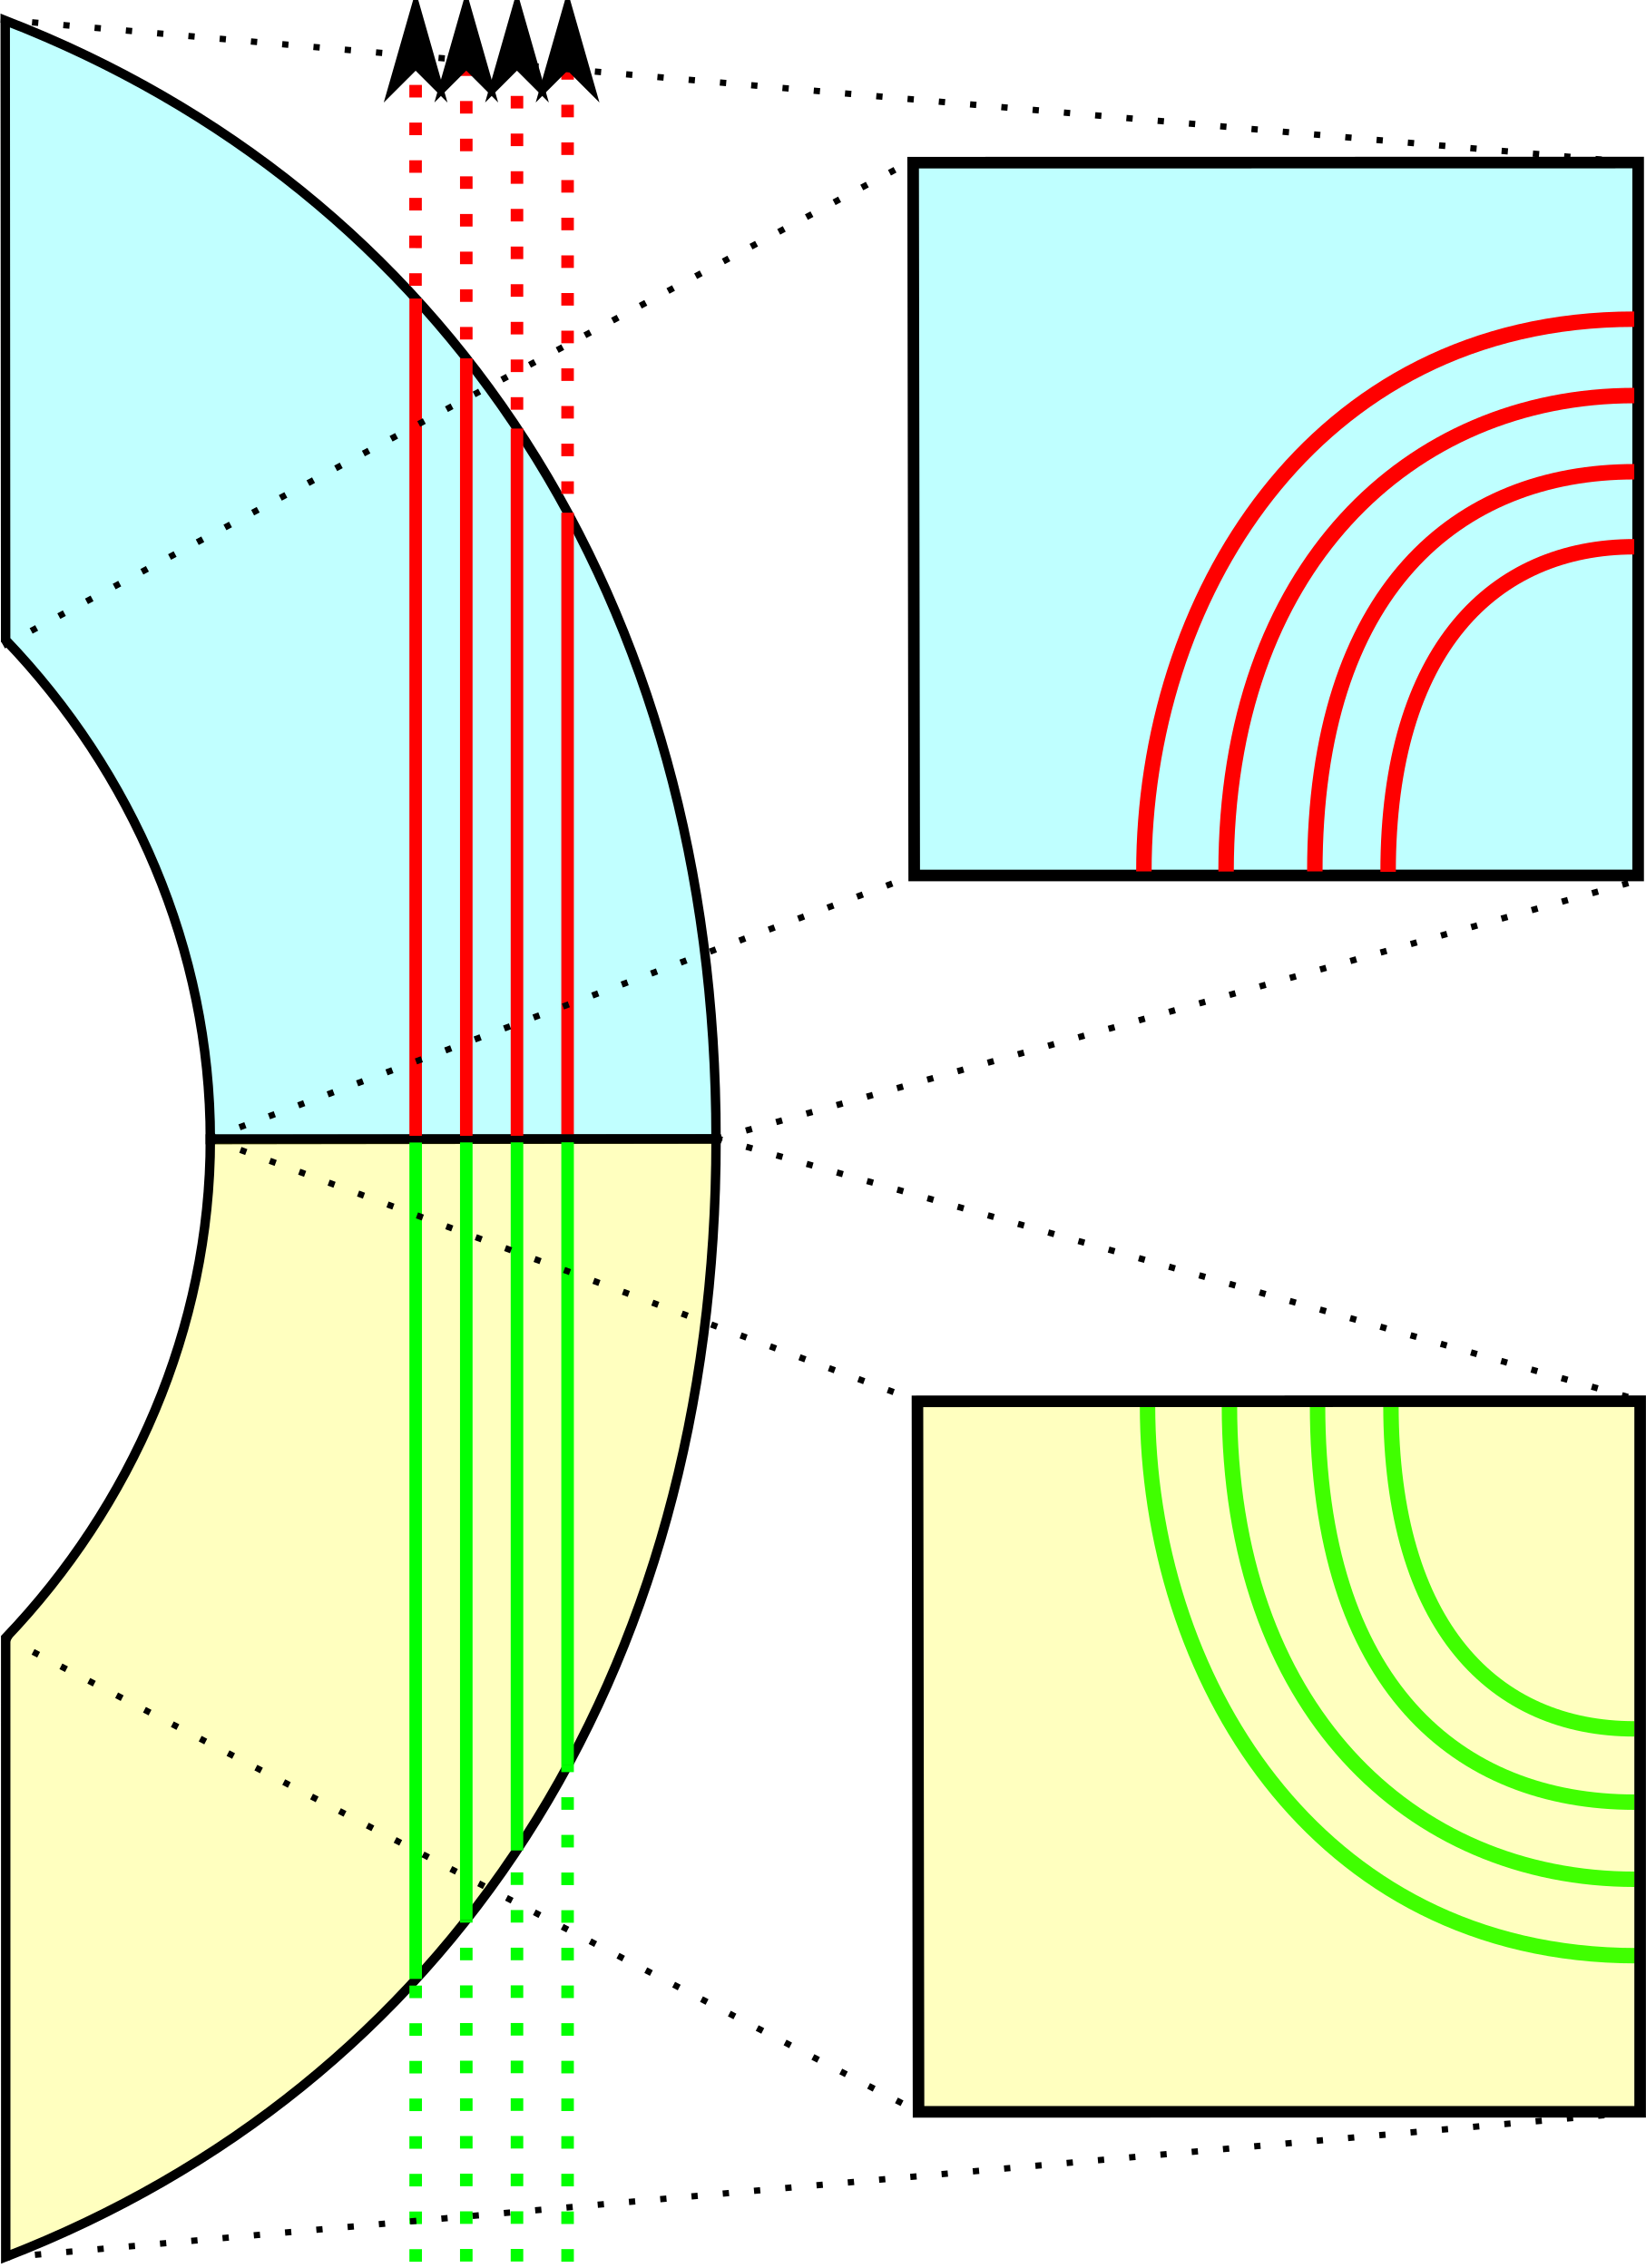
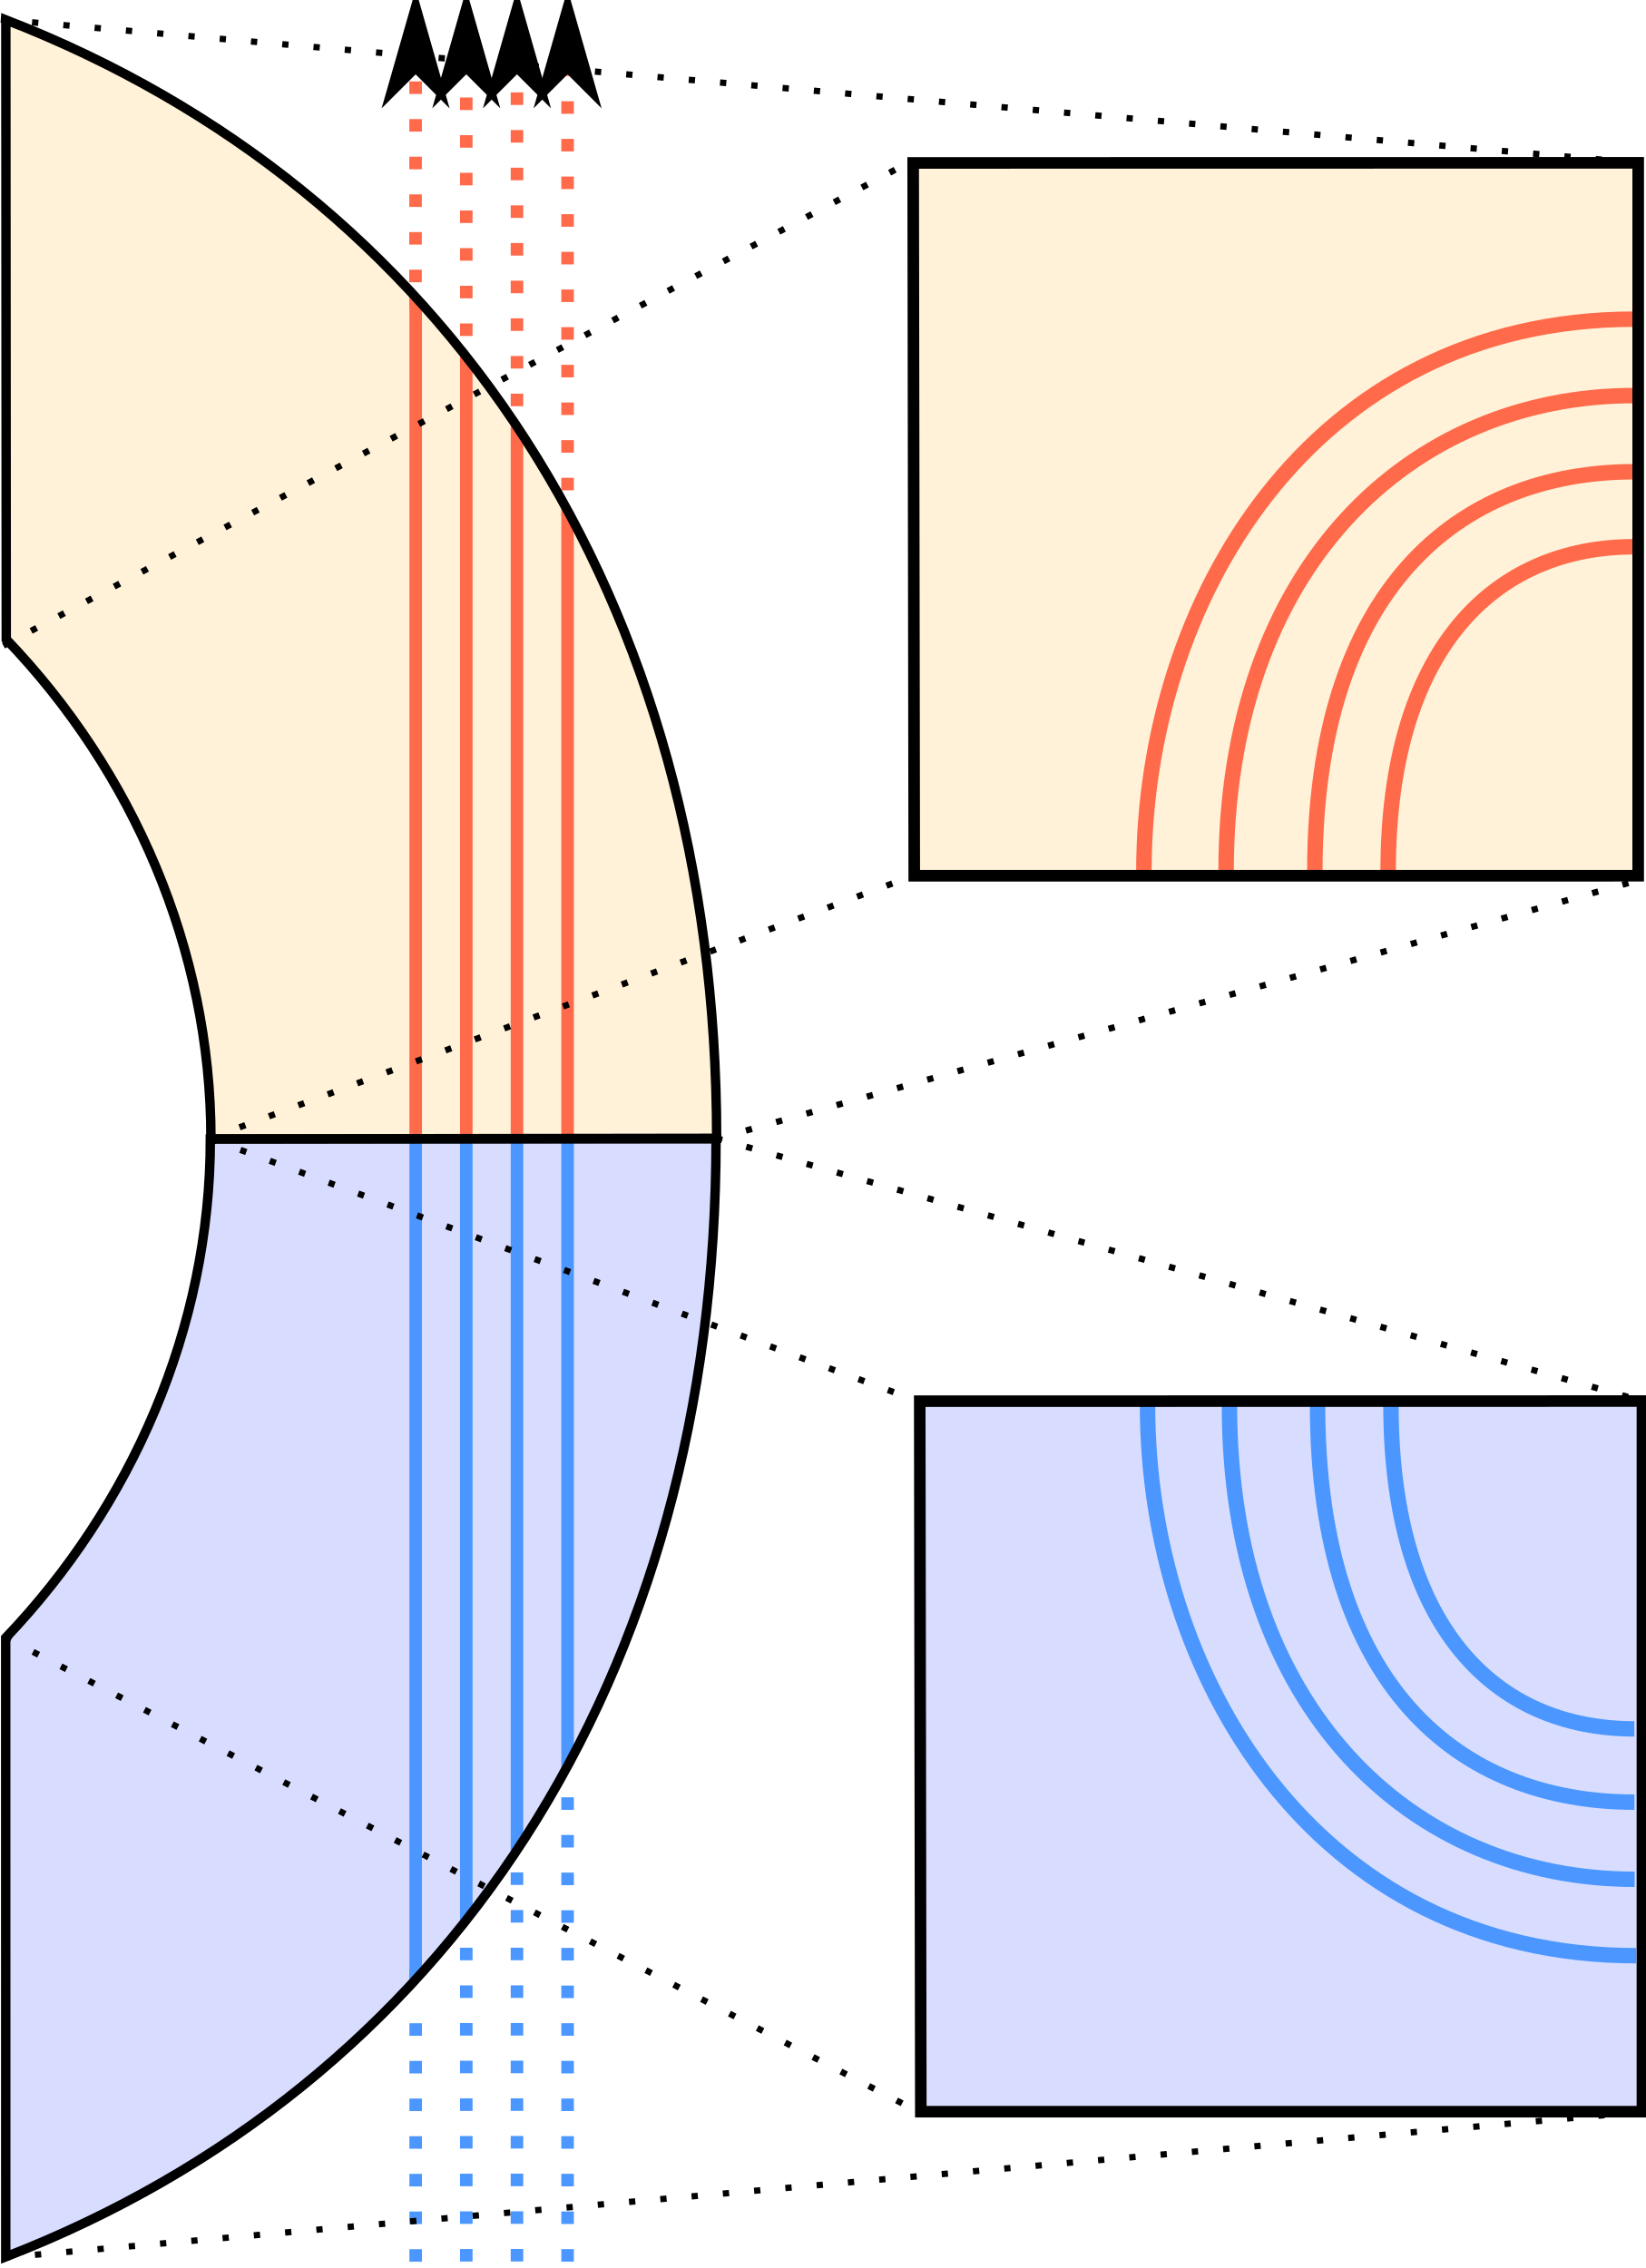
- <svg xmlns="http://www.w3.org/2000/svg" width="262.203" height="361.373" id="svg2" version="1.1">
+ <svg xmlns="http://www.w3.org/2000/svg" width="279.683" height="385.464" id="svg2" version="1.1">
  <defs id="defs4">
    <marker orient="auto" refY="0" refX="0" id="Arrow1Mend" style="overflow:visible">
-       <path id="path4033" d="M 0,0 5,-5 -12.5,0 5,5 0,0 z" style="fill-rule:evenodd;stroke:#000000;stroke-width:1pt;marker-start:none" transform="matrix(-0.4,0,0,-0.4,-4,0)" />
+       <path id="path4033" d="M -4.267,0 -6.4,2.133 1.067,0 -6.4,-2.133 Z" style="fill-rule:evenodd;stroke:#000000;stroke-width:0.427pt;marker-start:none" />
    </marker>
  </defs>
-   <g id="layer1" transform="translate(-225.953,-303.9839)">
-     <path style="fill:#0affff;fill-opacity:0.25;stroke:#000000;stroke-width:1.5;stroke-linecap:butt;stroke-linejoin:miter;stroke-miterlimit:4;stroke-opacity:1;stroke-dasharray:none" d="m 226.852,405.956 c 20.071,20.945 32.607,49.245 32.607,79.612 l 80.561,-0.109 c 0,-86.207 -43.307,-151.065 -113.235,-178.208 z" id="path3941" />
-     <path style="fill:none;stroke:#ff0000;stroke-width:2;stroke-linecap:butt;stroke-linejoin:miter;stroke-miterlimit:4;stroke-opacity:1;stroke-dasharray:none;marker-end:none" d="m 316.37,484.956 0,-99.281" id="path3816" />
-     <path style="fill:none;stroke:#ff0000;stroke-width:2;stroke-linecap:butt;stroke-linejoin:miter;stroke-miterlimit:4;stroke-opacity:1;stroke-dasharray:2,4;stroke-dashoffset:9;marker-end:url(#Arrow1Mend)" d="m 316.37,385.675 0,-79.187" id="path3025" />
-     <path style="fill:#ffff00;fill-opacity:0.25;stroke:#000000;stroke-width:1.5;stroke-linecap:butt;stroke-linejoin:miter;stroke-miterlimit:4;stroke-opacity:1;stroke-dasharray:none" d="m 226.868,663.576 c 70.009,-27.174 113.155,-91.929 113.155,-178.121 l -80.561,0 c 0,30.253 -12.649,58.584 -32.602,79.491 z" id="path3163" />
-     <path style="fill:#808080;stroke:#00ff00;stroke-width:2;stroke-linecap:butt;stroke-linejoin:miter;stroke-miterlimit:4;stroke-opacity:1;stroke-dasharray:2,4;stroke-dashoffset:0" d="m 316.37,664.346 0,-79.078" id="path3026" />
-     <path style="fill:#808080;stroke:#00ff00;stroke-width:2;stroke-linecap:butt;stroke-linejoin:miter;stroke-miterlimit:4;stroke-opacity:1;stroke-dasharray:none" d="m 316.37,585.268 0,-99.273" id="path3141" />
-     <path style="fill:#808080;stroke:#00ff00;stroke-width:2;stroke-linecap:butt;stroke-linejoin:miter;stroke-miterlimit:4;stroke-opacity:1;stroke-dasharray:2,4;stroke-dashoffset:0" d="m 308.309,664.321 0,-65.49" id="path3022" />
-     <path style="fill:#808080;stroke:#00ff00;stroke-width:2;stroke-linecap:butt;stroke-linejoin:miter;stroke-miterlimit:4;stroke-opacity:1;stroke-dasharray:none" d="m 308.309,598.831 0,-112.827" id="path3153" />
-     <path style="fill:#808080;stroke:#00ff00;stroke-width:2;stroke-linecap:butt;stroke-linejoin:miter;stroke-miterlimit:4;stroke-opacity:1;stroke-dasharray:2,4;stroke-dashoffset:0" d="m 300.233,664.327 0,-54.371" id="path3018" />
-     <path style="fill:#808080;stroke:#00ff00;stroke-width:2;stroke-linecap:butt;stroke-linejoin:miter;stroke-miterlimit:4;stroke-opacity:1;stroke-dasharray:none" d="m 300.233,609.956 0,-123.945" id="path3157" />
-     <path style="fill:#808080;stroke:#00ff00;stroke-width:2;stroke-linecap:butt;stroke-linejoin:miter;stroke-miterlimit:4;stroke-opacity:1;stroke-dasharray:none" d="m 292.172,619.3 0,-133.273" id="path3161" />
-     <path style="fill:#808080;stroke:#00ff00;stroke-width:2;stroke-linecap:butt;stroke-linejoin:miter;stroke-miterlimit:4;stroke-opacity:1;stroke-dasharray:2,4;stroke-dashoffset:0" d="m 292.172,664.357 0,-45.057" id="path3014" />
-     <path style="fill:none;stroke:#ff0000;stroke-width:2;stroke-linecap:butt;stroke-linejoin:miter;stroke-miterlimit:4;stroke-opacity:1;stroke-dasharray:none;marker-end:none" d="m 308.309,484.955 0,-112.687" id="path3812" />
-     <path style="fill:none;stroke:#ff0000;stroke-width:2;stroke-linecap:butt;stroke-linejoin:miter;stroke-miterlimit:4;stroke-opacity:1;stroke-dasharray:2,4;stroke-dashoffset:9;marker-end:url(#Arrow1Mend)" d="m 308.309,372.268 0,-65.779" id="path3025-9" />
-     <path style="fill:none;stroke:#ff0000;stroke-width:2;stroke-linecap:butt;stroke-linejoin:miter;stroke-miterlimit:4;stroke-opacity:1;stroke-dasharray:none;marker-end:none" d="m 300.233,484.963 0,-123.882" id="path3808" />
-     <path style="fill:none;stroke:#ff0000;stroke-width:2;stroke-linecap:butt;stroke-linejoin:miter;stroke-miterlimit:4;stroke-opacity:1;stroke-dasharray:2,4;stroke-dashoffset:9;marker-end:url(#Arrow1Mend)" d="m 300.233,361.081 0,-54.597" id="path3025-8" />
-     <path style="fill:none;stroke:#ff0000;stroke-width:2;stroke-linecap:butt;stroke-linejoin:miter;stroke-miterlimit:4;stroke-opacity:1;stroke-dasharray:none;marker-end:none" d="m 292.172,484.964 0,-133.414" id="path3804" />
-     <path style="fill:none;stroke:#ff0000;stroke-width:2;stroke-linecap:butt;stroke-linejoin:miter;stroke-miterlimit:4;stroke-opacity:1;stroke-dasharray:2,4;stroke-dashoffset:9;marker-end:url(#Arrow1Mend)" d="m 292.141,352.518 0.031,-46.021" id="path3025-9-2" />
-     <path style="fill:none;stroke:#00ff00;stroke-width:2.455;stroke-linecap:butt;stroke-linejoin:miter;stroke-miterlimit:4;stroke-opacity:1;stroke-dasharray:none" d="m 486.353,603.42 c -35.676,0 -64.549,-27.229 -64.549,-75.542" id="path4577" />
-     <path style="fill:none;stroke:#00ff00;stroke-width:2.455;stroke-linecap:butt;stroke-linejoin:miter;stroke-miterlimit:4;stroke-opacity:1;stroke-dasharray:none" d="m 486.321,591.131 c -27.971,0 -50.478,-18.498 -50.478,-63.278" id="path4575" />
-     <path style="fill:none;stroke:#00ff00;stroke-width:2.455;stroke-linecap:butt;stroke-linejoin:miter;stroke-miterlimit:4;stroke-opacity:1;stroke-dasharray:none" d="m 486.613,615.595 c -51.585,0 -77.858,-44.994 -77.858,-87.7" id="path4579" />
-     <path style="fill:none;stroke:#00ff00;stroke-width:2.455;stroke-linecap:butt;stroke-linejoin:miter;stroke-miterlimit:4;stroke-opacity:1;stroke-dasharray:none" d="m 486.303,579.453 c -22.162,0 -38.77,-16.107 -38.77,-51.631" id="path4573" />
-     <path style="fill:#ffff00;fill-opacity:0.25;stroke:#000000;stroke-width:1.842;stroke-linecap:butt;stroke-linejoin:miter;stroke-miterlimit:4;stroke-opacity:1;stroke-dasharray:none" d="m 372.278,640.476 -0.172,-113.211 115.127,-0.019 -0.002,113.226 z" id="path3943-5-1" />
-     <path style="fill:#00ffff;fill-opacity:0.25;stroke:#000000;stroke-width:1.847;stroke-linecap:butt;stroke-linejoin:miter;stroke-miterlimit:4;stroke-opacity:1;stroke-dasharray:none" d="m 371.589,443.479 -0.173,-113.577 115.5,-0.019 -0.002,113.593 z" id="path3943-5-1-5" />
-     <path style="fill:none;stroke:#ff0000;stroke-width:2.463;stroke-linecap:butt;stroke-linejoin:miter;stroke-miterlimit:4;stroke-opacity:1;stroke-dasharray:none" d="m 486.295,379.149 c -28.062,0 -50.886,18.757 -50.886,63.682" id="path4575-7" />
-     <path style="fill:none;stroke:#ff0000;stroke-width:2.463;stroke-linecap:butt;stroke-linejoin:miter;stroke-miterlimit:4;stroke-opacity:1;stroke-dasharray:none" d="m 486.295,367.011 c -35.792,0 -65.024,27.362 -65.024,75.832" id="path4577-1" />
-     <path style="fill:none;stroke:#ff0000;stroke-width:2.463;stroke-linecap:butt;stroke-linejoin:miter;stroke-miterlimit:4;stroke-opacity:1;stroke-dasharray:none" d="m 486.289,354.84 c -51.753,0 -78.111,45.14 -78.111,87.984" id="path4579-6" />
-     <path style="fill:none;stroke:#000000;stroke-width:1;stroke-linecap:butt;stroke-linejoin:miter;stroke-miterlimit:4;stroke-opacity:1;stroke-dasharray:1, 4;stroke-dashoffset:0" d="m 259.557,485.464 112.569,41.75" id="path4555" />
-     <path style="fill:none;stroke:#000000;stroke-width:1;stroke-linecap:butt;stroke-linejoin:miter;stroke-miterlimit:4;stroke-opacity:1;stroke-dasharray:1,4;stroke-dashoffset:0" d="m 340.027,485.337 147.568,41.885" id="path4557" />
-     <path style="fill:none;stroke:#000000;stroke-width:1;stroke-linecap:butt;stroke-linejoin:miter;stroke-miterlimit:4;stroke-opacity:1;stroke-dasharray:1, 4;stroke-dashoffset:0" d="m 226.782,564.878 145.603,75.655" id="path4559" />
-     <path style="fill:none;stroke:#000000;stroke-width:1;stroke-linecap:butt;stroke-linejoin:miter;stroke-miterlimit:4;stroke-opacity:1;stroke-dasharray:1, 4;stroke-dashoffset:0" d="M 226.539,663.697 487.308,640.494" id="path4561" />
-     <path style="fill:none;stroke:#000000;stroke-width:1;stroke-linecap:butt;stroke-linejoin:miter;stroke-miterlimit:4;stroke-opacity:1;stroke-dasharray:1,4;stroke-dashoffset:0" d="M 339.967,485.475 486.5,444.362" id="path4565" />
-     <path style="fill:none;stroke:#000000;stroke-width:1;stroke-linecap:butt;stroke-linejoin:miter;stroke-miterlimit:4;stroke-opacity:1;stroke-dasharray:1, 4;stroke-dashoffset:0" d="M 259.426,485.354 371.578,443.456" id="path4567" />
-     <path style="fill:none;stroke:#000000;stroke-width:1;stroke-linecap:butt;stroke-linejoin:miter;stroke-miterlimit:4;stroke-opacity:1;stroke-dasharray:1, 4;stroke-dashoffset:0" d="m 226.078,307.105 260.844,22.819" id="path4569" />
-     <path style="fill:none;stroke:#000000;stroke-width:1;stroke-linecap:butt;stroke-linejoin:miter;stroke-miterlimit:4;stroke-opacity:1;stroke-dasharray:1, 4;stroke-dashoffset:0" d="M 226.5,406.862 371.426,329.491" id="path4571" />
-     <path style="fill:none;stroke:#ff0000;stroke-width:2.463;stroke-linecap:butt;stroke-linejoin:miter;stroke-miterlimit:4;stroke-opacity:1;stroke-dasharray:none" d="m 486.289,391.1 c -22.233,0 -39.206,16.159 -39.206,51.799" id="path4573-2" />
+   <g id="layer1" transform="translate(-241.0165,-324.2495)">
+     <path style="fill:#d8ddff;fill-opacity:1;stroke:none;stroke-width:1.6;stroke-linecap:butt;stroke-linejoin:miter;stroke-miterlimit:4;stroke-dasharray:none;stroke-opacity:1" d="m 241.992,707.815 c 74.676,-28.985 120.698,-98.058 120.698,-189.995 h -85.931 c 0,32.27 -13.492,62.489 -34.775,84.791 z" id="path3163" />
+     <path style="fill:#fff2d8;fill-opacity:1;stroke:none;stroke-width:1.6;stroke-linecap:butt;stroke-linejoin:miter;stroke-miterlimit:4;stroke-dasharray:none;stroke-opacity:1" d="m 241.976,433.019 c 21.409,22.341 34.781,52.528 34.781,84.919 l 85.931,-0.117 c 0,-91.954 -46.194,-161.136 -120.784,-190.089 z" id="path3941" />
+     <path style="fill:none;stroke:#ff6a4b;stroke-width:2.133;stroke-linecap:butt;stroke-linejoin:miter;stroke-miterlimit:4;stroke-dasharray:none;stroke-opacity:1;marker-end:none" d="M 311.65,517.295 V 374.986" id="path3804" />
+     <path style="fill:none;stroke:#ff6a4b;stroke-width:2.133;stroke-linecap:butt;stroke-linejoin:miter;stroke-miterlimit:4;stroke-dasharray:2.133, 4.267;stroke-dashoffset:9;stroke-opacity:1;marker-end:url(#Arrow1Mend)" d="M 337.461,411.386 V 326.92" id="path3025" />
+     <path style="fill:none;stroke:#ff6a4b;stroke-width:2.133;stroke-linecap:butt;stroke-linejoin:miter;stroke-miterlimit:4;stroke-dasharray:none;stroke-opacity:1;marker-end:none" d="M 337.461,517.286 V 411.386" id="path3816" />
+     <path style="fill:none;stroke:#4b97ff;stroke-width:2.133;stroke-linecap:butt;stroke-linejoin:miter;stroke-miterlimit:4;stroke-dasharray:none;stroke-opacity:1;fill-opacity:1" d="M 311.65,660.586 V 518.428" id="path3161" />
+     <path style="fill:#808080;stroke:#4b97ff;stroke-width:2.133;stroke-linecap:butt;stroke-linejoin:miter;stroke-miterlimit:4;stroke-dasharray:none;stroke-opacity:1" d="M 320.248,650.371 V 518.411" id="path3157" />
+     <path style="fill:#808080;stroke:#4b97ff;stroke-width:2.133;stroke-linecap:butt;stroke-linejoin:miter;stroke-miterlimit:4;stroke-dasharray:none;stroke-opacity:1" d="M 328.863,638.499 V 518.404" id="path3153" />
+     <path style="fill:#808080;stroke:#4b97ff;stroke-width:2.133;stroke-linecap:butt;stroke-linejoin:miter;stroke-miterlimit:4;stroke-dasharray:none;stroke-opacity:1" d="M 337.461,624.06 V 518.395" id="path3141" />
+     <path style="fill:none;stroke:#ff6a4b;stroke-width:2.133;stroke-linecap:butt;stroke-linejoin:miter;stroke-miterlimit:4;stroke-dasharray:none;stroke-opacity:1;marker-end:none" d="M 328.863,517.285 V 397.086" id="path3812" />
+     <path style="fill:none;stroke:#ff6a4b;stroke-width:2.133;stroke-linecap:butt;stroke-linejoin:miter;stroke-miterlimit:4;stroke-dasharray:none;stroke-opacity:1;marker-end:none" d="M 320.248,517.294 V 385.153" id="path3808" />
+     <path style="fill:#808080;stroke:#4b97ff;stroke-width:2.133;stroke-linecap:butt;stroke-linejoin:miter;stroke-miterlimit:4;stroke-dasharray:2.133, 4.267;stroke-dashoffset:0;stroke-opacity:1" d="M 320.248,708.616 V 651.156" id="path3018" />
+     <path style="fill:#808080;stroke:#4b97ff;stroke-width:2.133;stroke-linecap:butt;stroke-linejoin:miter;stroke-miterlimit:4;stroke-dasharray:2.133, 4.267;stroke-dashoffset:0;stroke-opacity:1" d="m 311.65,708.647 v -43.736" id="path3014" />
+     <path style="fill:#808080;stroke:#4b97ff;stroke-width:2.133;stroke-linecap:butt;stroke-linejoin:miter;stroke-miterlimit:4;stroke-dasharray:2.133, 4.266;stroke-dashoffset:6.399;stroke-opacity:1" d="m 337.461,708.636 v -82.162" id="path3026" />
+     <path style="fill:#808080;stroke:#4b97ff;stroke-width:2.133;stroke-linecap:butt;stroke-linejoin:miter;stroke-miterlimit:4;stroke-dasharray:2.133, 4.267;stroke-dashoffset:0;stroke-opacity:1" d="M 328.863,708.609 V 638.753" id="path3022" />
+     <path style="fill:none;stroke:#ff6a4b;stroke-width:2.133;stroke-linecap:butt;stroke-linejoin:miter;stroke-miterlimit:4;stroke-dasharray:2.133, 4.267;stroke-dashoffset:9;stroke-opacity:1;marker-end:url(#Arrow1Mend)" d="m 328.863,397.086 v -70.165" id="path3025-9" />
+     <path style="fill:none;stroke:#ff6a4b;stroke-width:2.133;stroke-linecap:butt;stroke-linejoin:miter;stroke-miterlimit:4;stroke-dasharray:2.133, 4.267;stroke-dashoffset:9;stroke-opacity:1;marker-end:url(#Arrow1Mend)" d="m 320.248,385.153 v -58.237" id="path3025-8" />
+     <path style="fill:none;stroke:#ff6a4b;stroke-width:2.133;stroke-linecap:butt;stroke-linejoin:miter;stroke-miterlimit:4;stroke-dasharray:2.133, 4.267;stroke-dashoffset:9;stroke-opacity:1;marker-end:url(#Arrow1Mend)" d="m 311.617,376.02 0.033,-49.089" id="path3025-9-2" />
+     <path style="fill:#d8ddff;fill-opacity:1;stroke:none;stroke-width:1.964;stroke-linecap:butt;stroke-linejoin:miter;stroke-miterlimit:4;stroke-dasharray:none;stroke-opacity:1" d="m 397.097,683.174 -0.184,-120.758 122.802,-0.02 -0.002,120.775 z" id="path3943-5-1" />
+     <path style="fill:none;stroke:#4b97ff;stroke-width:2.619;stroke-linecap:butt;stroke-linejoin:miter;stroke-miterlimit:4;stroke-dasharray:none;stroke-opacity:1" d="m 518.777,643.648 c -38.055,0 -68.852,-29.044 -68.852,-80.579" id="path4577" />
+     <path style="fill:none;stroke:#4b97ff;stroke-width:2.619;stroke-linecap:butt;stroke-linejoin:miter;stroke-miterlimit:4;stroke-dasharray:none;stroke-opacity:1" d="m 518.742,630.539 c -29.836,0 -53.843,-19.731 -53.843,-67.496" id="path4575" />
+     <path style="fill:none;stroke:#4b97ff;stroke-width:2.619;stroke-linecap:butt;stroke-linejoin:miter;stroke-miterlimit:4;stroke-dasharray:none;stroke-opacity:1" d="m 519.054,656.635 c -55.024,0 -83.049,-47.993 -83.049,-93.546" id="path4579" />
+     <path style="fill:none;stroke:#4b97ff;stroke-width:2.619;stroke-linecap:butt;stroke-linejoin:miter;stroke-miterlimit:4;stroke-dasharray:none;stroke-opacity:1" d="m 518.723,618.083 c -23.639,0 -41.354,-17.181 -41.354,-55.074" id="path4573" />
+     <path style="fill:#fff2d8;fill-opacity:1;stroke:none;stroke-width:1.971;stroke-linecap:butt;stroke-linejoin:miter;stroke-miterlimit:4;stroke-dasharray:none;stroke-opacity:1" d="m 396.362,473.044 -0.184,-121.149 123.2,-0.02 -0.002,121.166 z" id="path3943-5-1-5" />
+     <path style="fill:none;stroke:#ff6a4b;stroke-width:2.628;stroke-linecap:butt;stroke-linejoin:miter;stroke-miterlimit:4;stroke-dasharray:none;stroke-opacity:1" d="m 518.715,404.426 c -29.933,0 -54.278,20.008 -54.278,67.928" id="path4575-7" />
+     <path style="fill:none;stroke:#ff6a4b;stroke-width:2.628;stroke-linecap:butt;stroke-linejoin:miter;stroke-miterlimit:4;stroke-dasharray:none;stroke-opacity:1" d="m 518.715,391.478 c -38.178,0 -69.359,29.186 -69.359,80.887" id="path4577-1" />
+     <path style="fill:none;stroke:#ff6a4b;stroke-width:2.628;stroke-linecap:butt;stroke-linejoin:miter;stroke-miterlimit:4;stroke-dasharray:none;stroke-opacity:1" d="m 518.708,378.496 c -55.203,0 -83.318,48.149 -83.318,93.85" id="path4579-6" />
+     <path style="fill:none;stroke:#000000;stroke-width:1.067;stroke-linecap:butt;stroke-linejoin:miter;stroke-miterlimit:4;stroke-dasharray:1.067, 4.267;stroke-dashoffset:0;stroke-opacity:1" d="m 276.861,517.828 120.074,44.534" id="path4555" />
+     <path style="fill:none;stroke:#000000;stroke-width:1.067;stroke-linecap:butt;stroke-linejoin:miter;stroke-miterlimit:4;stroke-dasharray:1.067, 4.267;stroke-dashoffset:0;stroke-opacity:1" d="m 362.695,517.693 157.406,44.678" id="path4557" />
+     <path style="fill:#808080;stroke:#4b97ff;stroke-width:0.5;stroke-linecap:butt;stroke-linejoin:miter;stroke-miterlimit:4;stroke-dasharray:none;stroke-opacity:1" d="m 336.645,626.474 v -2.414" id="path3141-1" />
+     <path style="fill:none;stroke:#000000;stroke-width:1.067;stroke-linecap:butt;stroke-linejoin:miter;stroke-miterlimit:4;stroke-dasharray:1.067, 4.267;stroke-dashoffset:0;stroke-opacity:1" d="m 241.901,602.537 155.31,80.699" id="path4559" />
+     <path style="fill:none;stroke:#000000;stroke-width:1.067;stroke-linecap:butt;stroke-linejoin:miter;stroke-miterlimit:4;stroke-dasharray:1.067, 4.267;stroke-dashoffset:0;stroke-opacity:1" d="m 241.642,707.943 278.153,-24.75" id="path4561" />
+     <path style="fill:none;stroke:#000000;stroke-width:1.067;stroke-linecap:butt;stroke-linejoin:miter;stroke-miterlimit:4;stroke-dasharray:1.067, 4.267;stroke-dashoffset:0;stroke-opacity:1" d="M 362.631,517.841 518.933,473.986" id="path4565" />
+     <path style="fill:none;stroke:#000000;stroke-width:1.067;stroke-linecap:butt;stroke-linejoin:miter;stroke-miterlimit:4;stroke-dasharray:1.067, 4.267;stroke-dashoffset:0;stroke-opacity:1" d="M 276.721,517.711 396.35,473.02" id="path4567" />
+     <path style="fill:none;stroke:#000000;stroke-width:1.067;stroke-linecap:butt;stroke-linejoin:miter;stroke-miterlimit:4;stroke-dasharray:1.067, 4.267;stroke-dashoffset:0;stroke-opacity:1" d="m 241.15,327.579 278.233,24.341" id="path4569" />
+     <path style="fill:none;stroke:#000000;stroke-width:1.067;stroke-linecap:butt;stroke-linejoin:miter;stroke-miterlimit:4;stroke-dasharray:1.067, 4.267;stroke-dashoffset:0;stroke-opacity:1" d="M 241.6,433.986 396.188,351.457" id="path4571" />
+     <path style="fill:none;stroke:#ff6a4b;stroke-width:2.628;stroke-linecap:butt;stroke-linejoin:miter;stroke-miterlimit:4;stroke-dasharray:none;stroke-opacity:1" d="m 518.708,417.173 c -23.716,0 -41.819,17.236 -41.819,55.252" id="path4573-2" />
+     <path style="fill:#808080;stroke:#4b97ff;stroke-width:0.5;stroke-linecap:butt;stroke-linejoin:miter;stroke-miterlimit:4;stroke-dasharray:none;stroke-opacity:1" d="m 328.047,640.913 v -2.414" id="path3141-1-7" />
+     <path style="fill:#808080;stroke:#4b97ff;stroke-width:0.5;stroke-linecap:butt;stroke-linejoin:miter;stroke-miterlimit:4;stroke-dasharray:none;stroke-opacity:1" d="m 319.432,651.552 v -2.414" id="path3141-1-7-0" />
+     <path style="fill:#808080;stroke:#4b97ff;stroke-width:0.5;stroke-linecap:butt;stroke-linejoin:miter;stroke-miterlimit:4;stroke-dasharray:none;stroke-opacity:1" d="m 310.834,660.991 v -2.414" id="path3141-1-7-0-8" />
+     <path style="fill:none;fill-opacity:0.985;stroke:#000000;stroke-width:1.6;stroke-linecap:butt;stroke-linejoin:miter;stroke-miterlimit:4;stroke-dasharray:none;stroke-opacity:1" d="m 241.992,707.815 c 74.676,-28.985 120.698,-98.058 120.698,-189.995 h -85.931 c 0,32.27 -13.492,62.489 -34.775,84.791 z" id="path3163-7" />
+     <path style="fill:#808080;stroke:#ff6a4b;stroke-width:0.5;stroke-linecap:butt;stroke-linejoin:miter;stroke-miterlimit:4;stroke-dasharray:none;stroke-opacity:1" d="M 310.834,376.736 V 374.322" id="path3141-1-7-0-8-5" />
+     <path style="fill:#808080;stroke:#ff6a4b;stroke-width:0.5;stroke-linecap:butt;stroke-linejoin:miter;stroke-miterlimit:4;stroke-dasharray:none;stroke-opacity:1" d="m 319.432,385.895 v -2.414" id="path3141-1-7-0-8-5-0" />
+     <path style="fill:#808080;stroke:#ff6a4b;stroke-width:0.5;stroke-linecap:butt;stroke-linejoin:miter;stroke-miterlimit:4;stroke-dasharray:none;stroke-opacity:1" d="m 328.047,397.319 v -2.414" id="path3141-1-7-0-8-5-0-4" />
+     <path style="fill:#808080;stroke:#ff6a4b;stroke-width:0.5;stroke-linecap:butt;stroke-linejoin:miter;stroke-miterlimit:4;stroke-dasharray:none;stroke-opacity:1" d="M 336.645,411.983 V 409.569" id="path3141-1-7-0-8-5-0-4-2" />
+     <path style="fill:none;fill-opacity:1;stroke:#000000;stroke-width:1.6;stroke-linecap:butt;stroke-linejoin:miter;stroke-miterlimit:4;stroke-dasharray:none;stroke-opacity:1" d="m 242.08,432.909 c 21.409,22.341 34.781,52.528 34.781,84.919 l 85.931,-0.117 c 0,-91.954 -46.194,-161.136 -120.784,-190.089 z" id="path3941-8" />
+     <path style="fill:none;fill-opacity:1;stroke:#000000;stroke-width:1.971;stroke-linecap:butt;stroke-linejoin:miter;stroke-miterlimit:4;stroke-dasharray:none;stroke-opacity:1" d="m 396.368,473.089 -0.184,-121.149 123.2,-0.02 -0.002,121.166 z" id="path3943-5-1-5-8" />
+     <path style="fill:none;fill-opacity:0.984;stroke:#000000;stroke-width:1.964;stroke-linecap:butt;stroke-linejoin:miter;stroke-miterlimit:4;stroke-dasharray:none;stroke-opacity:1" d="m 397.483,683.149 -0.184,-120.758 122.802,-0.02 -0.002,120.775 z" id="path3943-5-1-50" />
  </g>
</svg>
